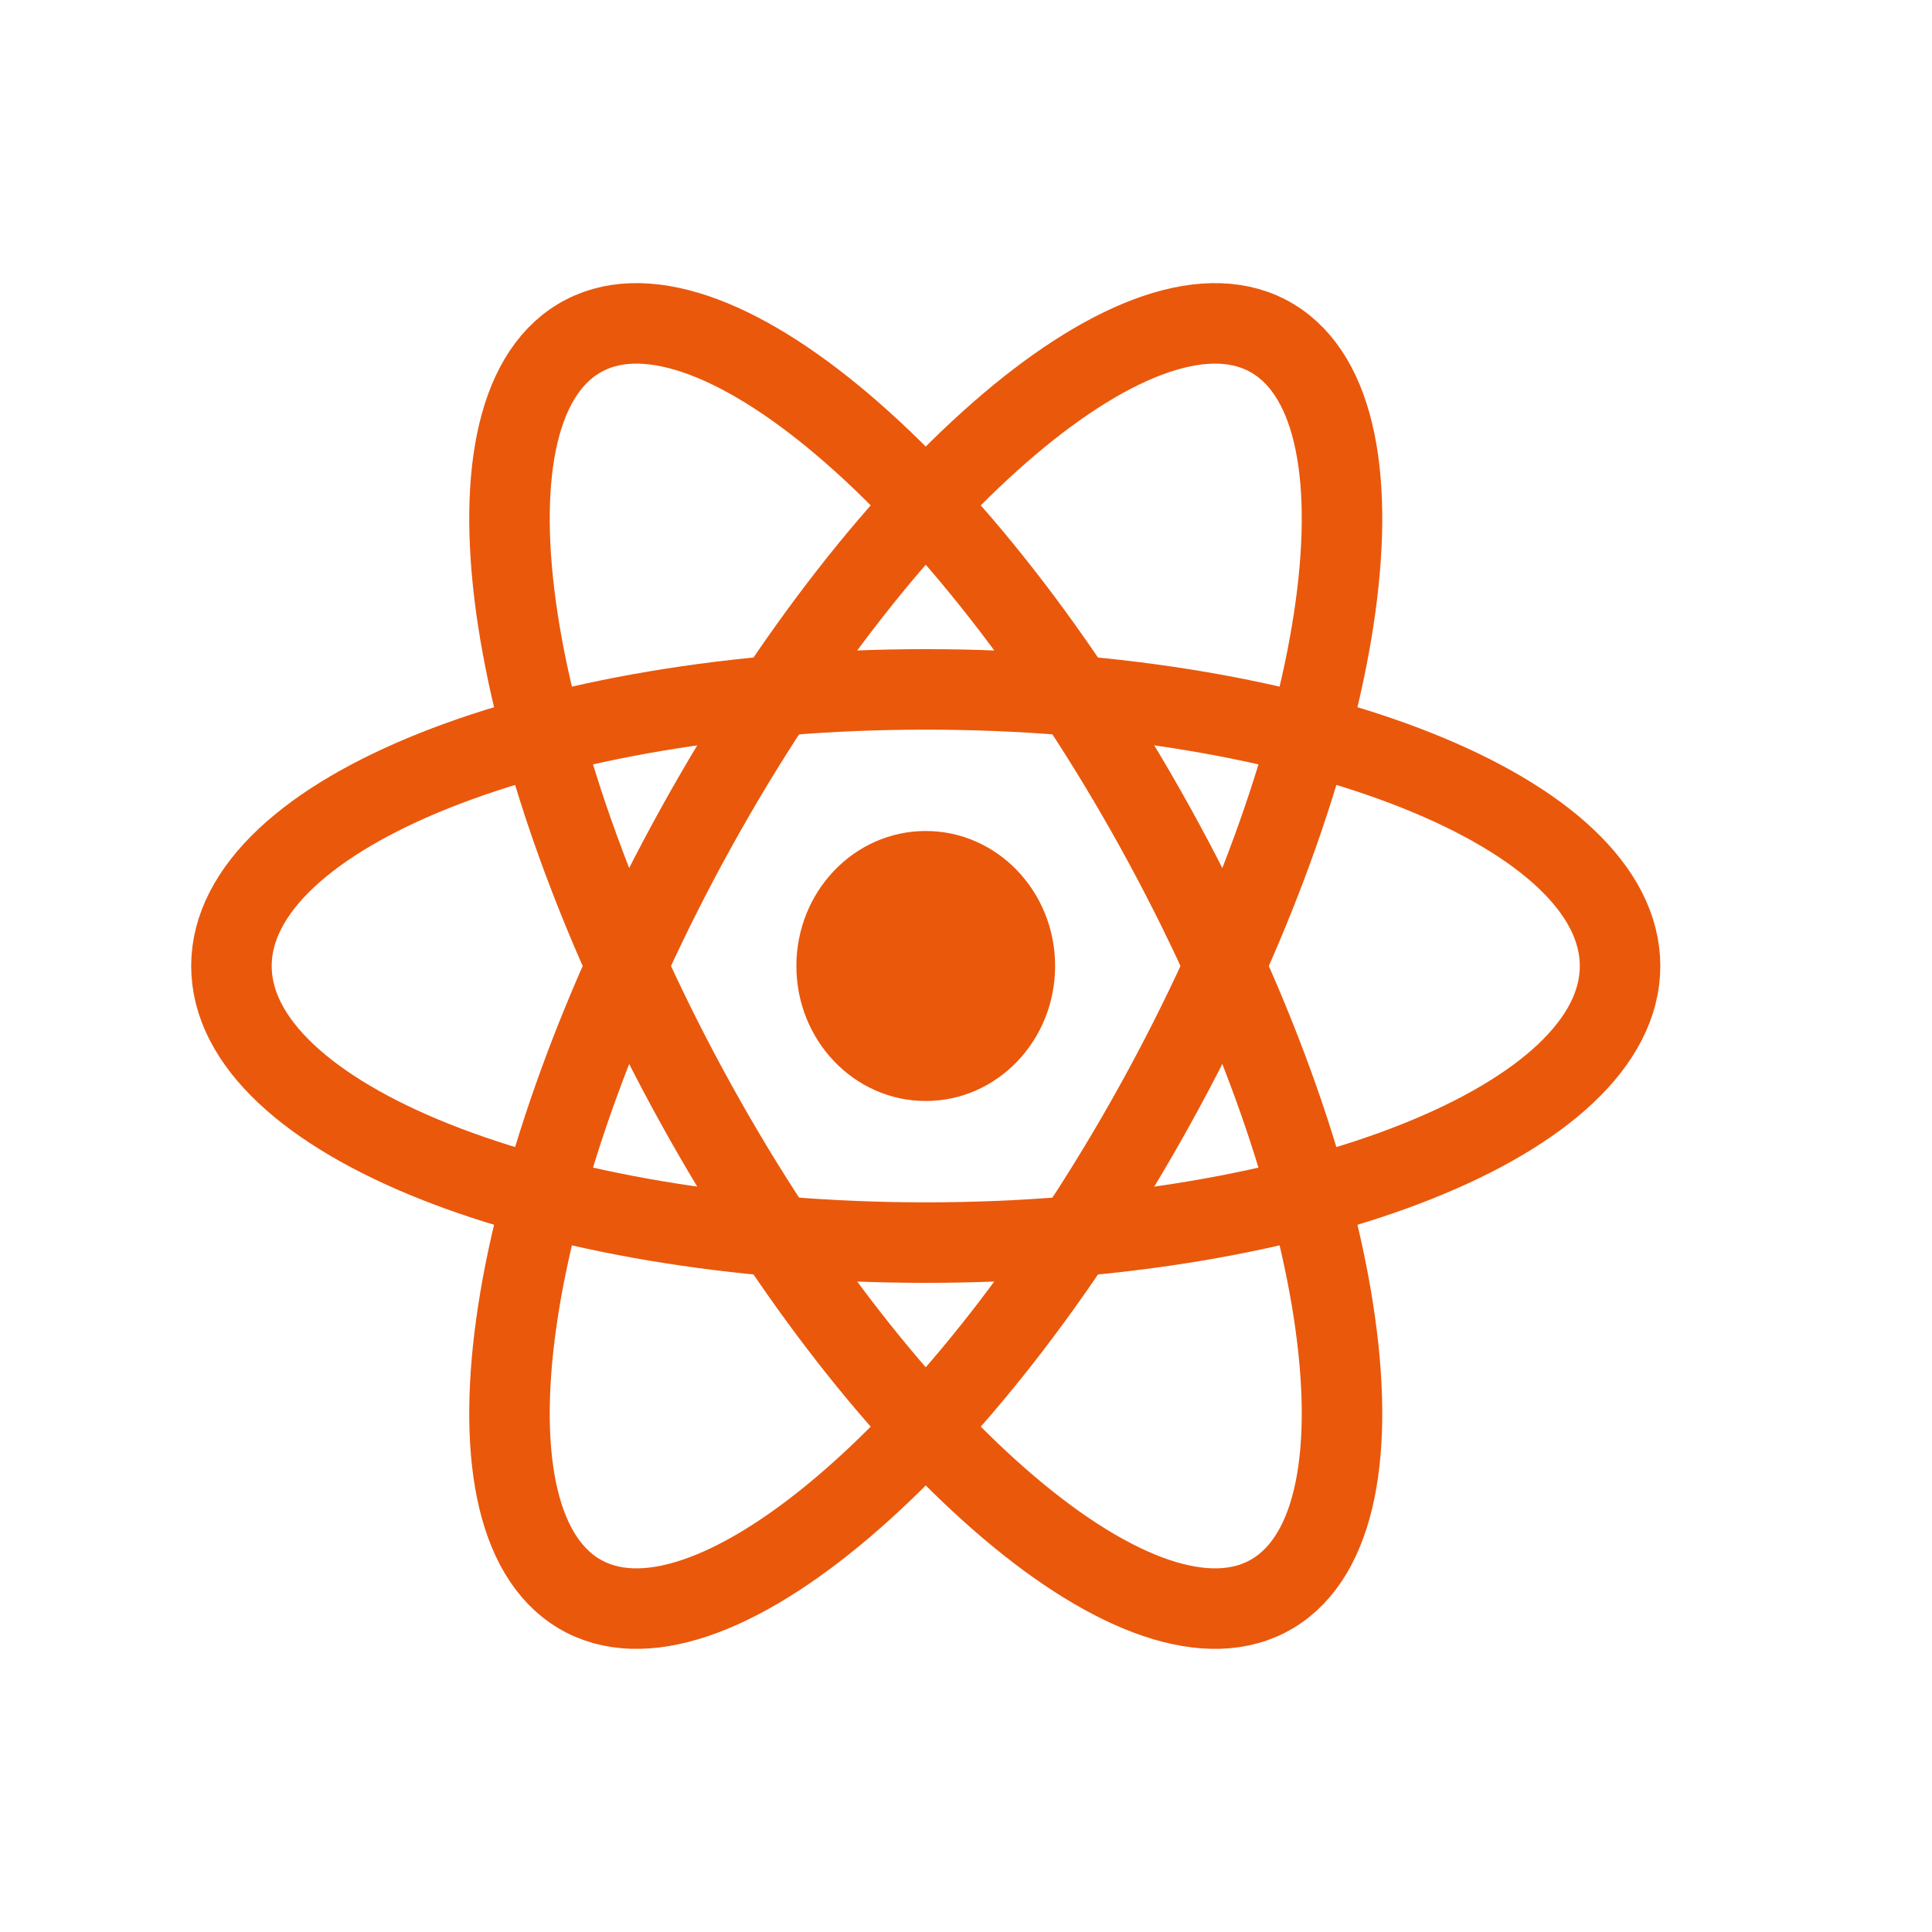
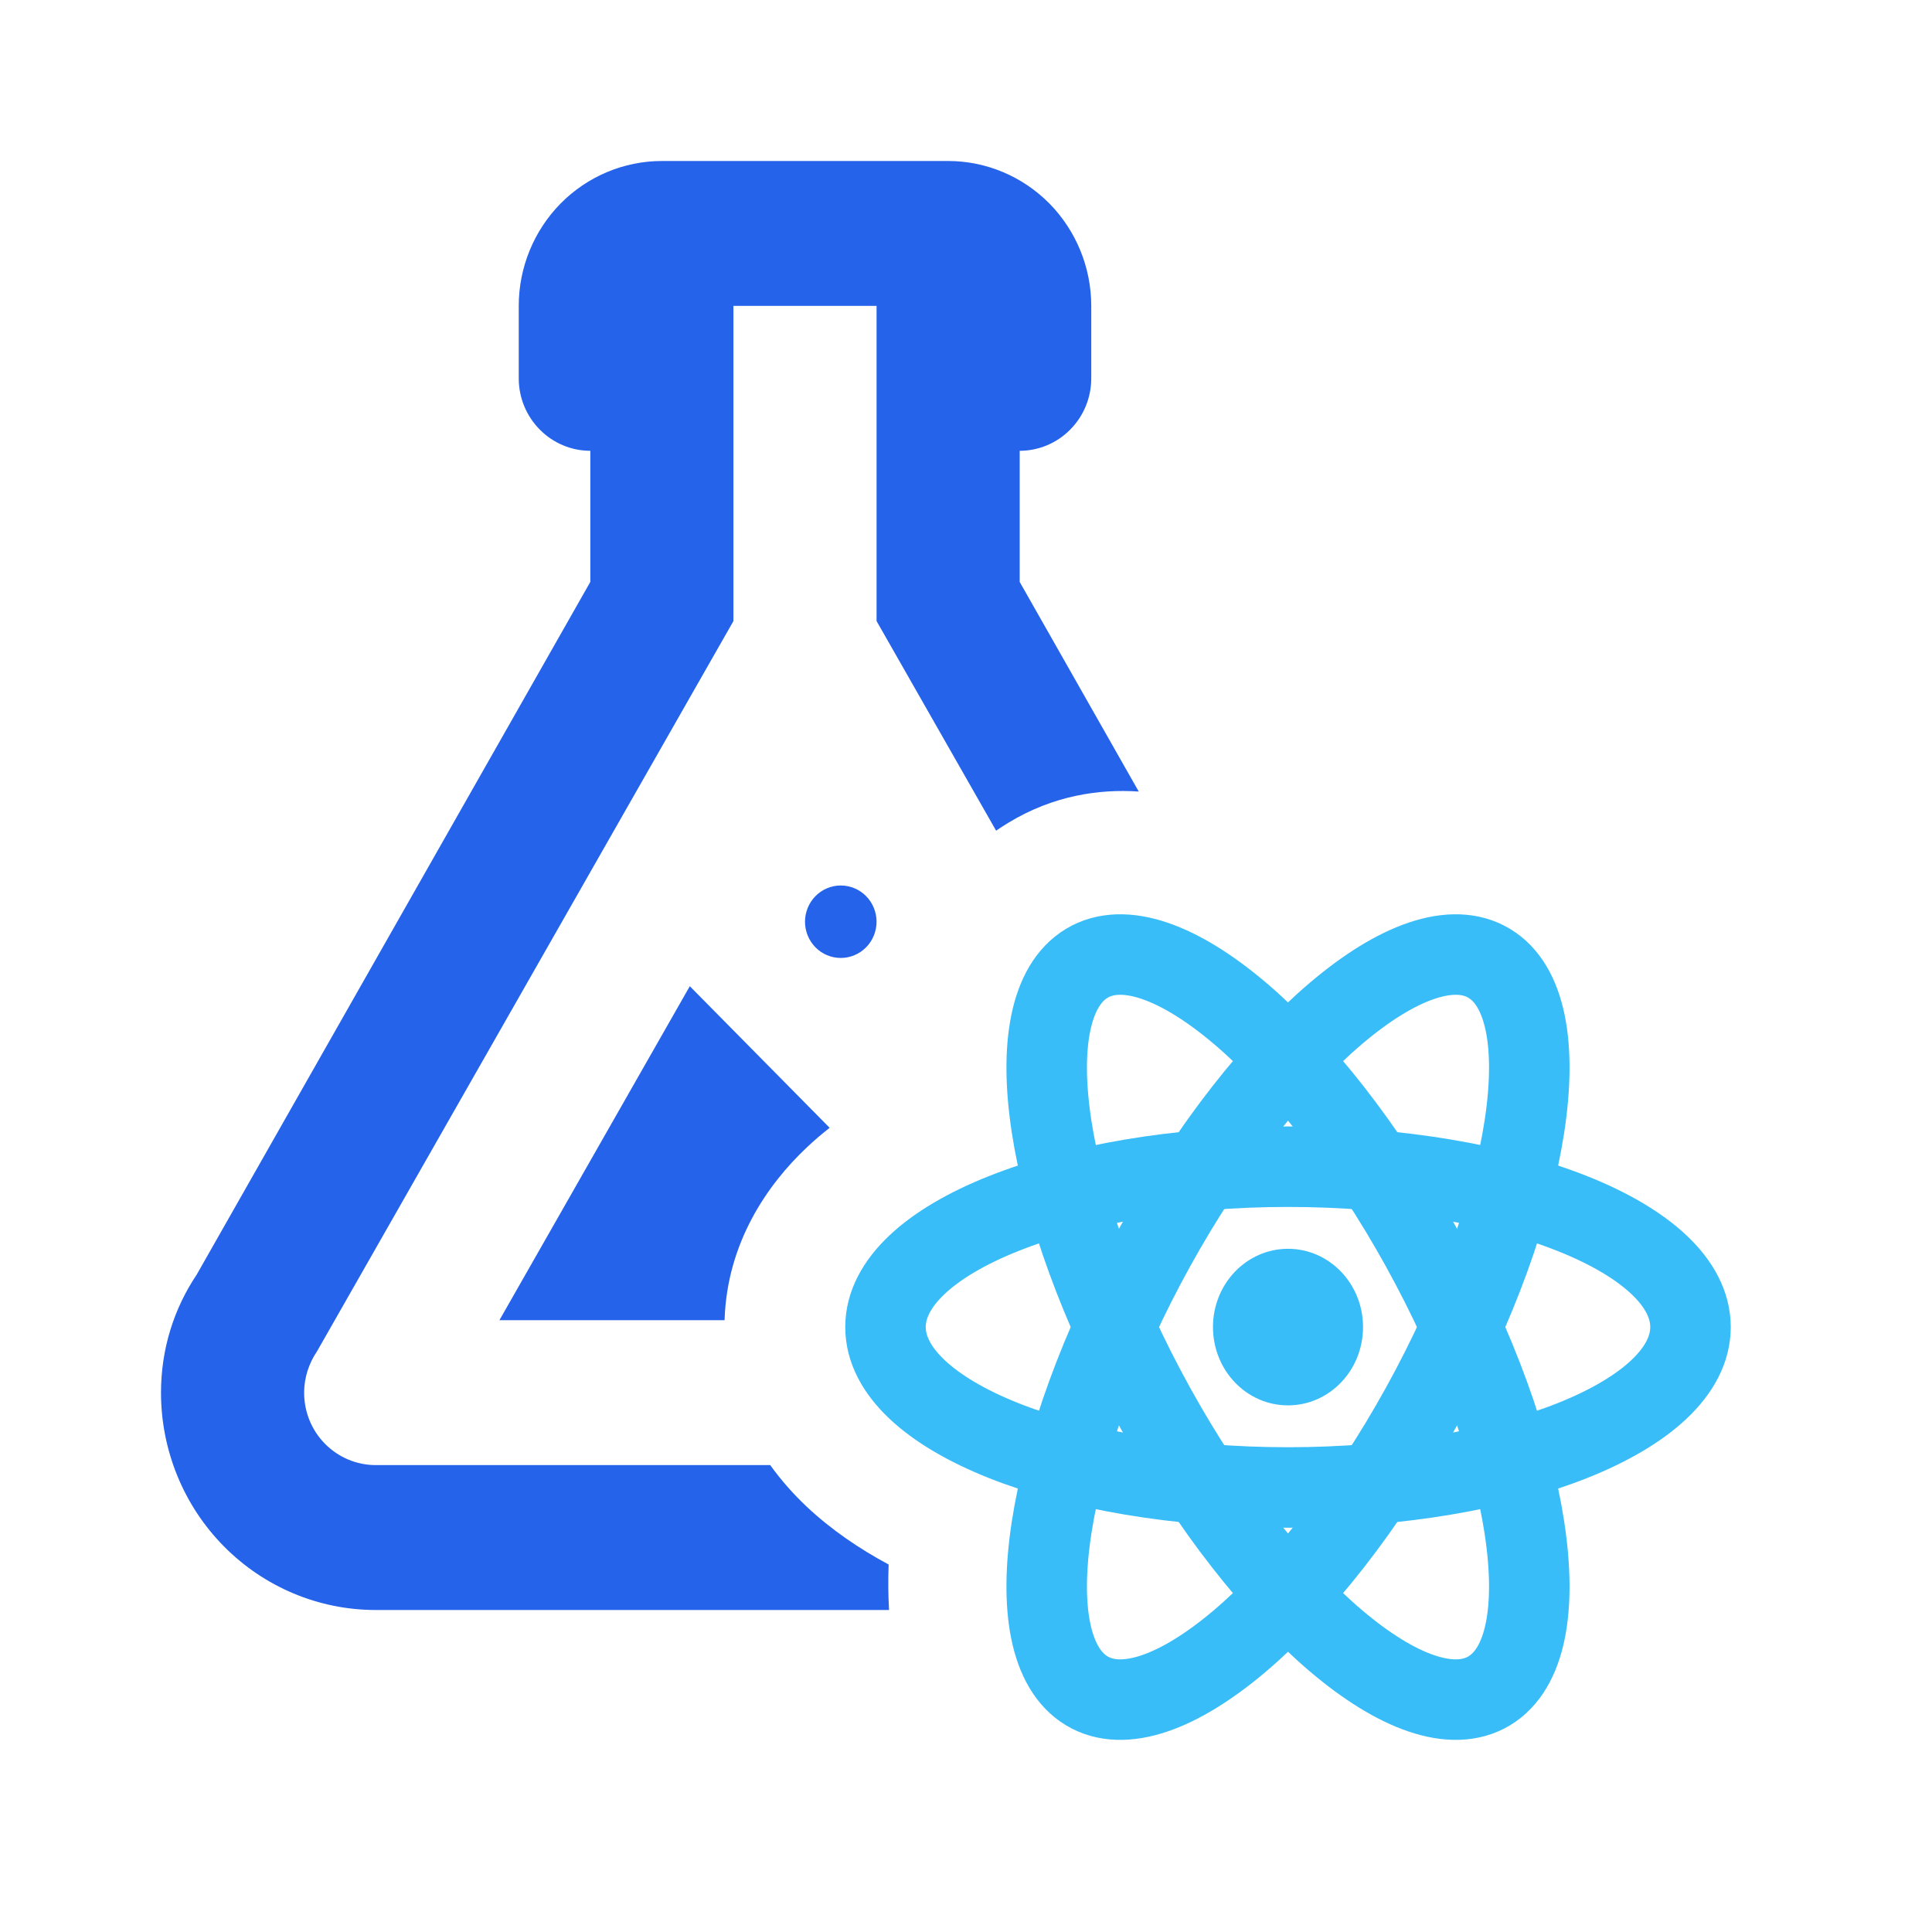
<svg xmlns="http://www.w3.org/2000/svg" width="24" height="24" viewBox="0 0 24 24" fill="none">
-   <path d="M11.5 13.677C12.388 13.677 13.107 12.926 13.107 12C13.107 11.074 12.388 10.323 11.5 10.323C10.612 10.323 9.893 11.074 9.893 12C9.893 12.926 10.612 13.677 11.5 13.677Z" fill="#EA580C" />
-   <path d="M11.5 15.436C16.264 15.436 20.125 13.898 20.125 12C20.125 10.102 16.264 8.564 11.5 8.564C6.737 8.564 2.875 10.102 2.875 12C2.875 13.898 6.737 15.436 11.5 15.436Z" stroke="#EA580C" />
-   <path d="M8.648 13.718C11.03 18.023 14.237 20.743 15.812 19.794C17.388 18.845 16.734 14.586 14.352 10.282C11.97 5.977 8.763 3.257 7.188 4.206C5.612 5.155 6.266 9.414 8.648 13.718Z" stroke="#EA580C" />
-   <path d="M8.648 10.282C6.266 14.586 5.612 18.845 7.188 19.794C8.763 20.743 11.97 18.023 14.352 13.718C16.734 9.414 17.388 5.155 15.812 4.206C14.237 3.257 11.03 5.977 8.648 10.282Z" stroke="#EA580C" />
+   <path d="M16 17.458C16.515 17.458 16.932 17.023 16.932 16.485C16.932 15.948 16.515 15.513 16 15.513C15.485 15.513 15.068 15.948 15.068 16.485C15.068 17.023 15.485 17.458 16 17.458Z" fill="#38BDF8" />
+   <path d="M16 18.478C18.761 18.478 21 17.586 21 16.485C21 15.385 18.761 14.493 16 14.493C13.239 14.493 11 15.385 11 16.485C11 17.586 13.239 18.478 16 18.478Z" stroke="#38BDF8" />
+   <path d="M14.347 17.482C15.727 19.977 17.587 21.554 18.5 21.004C19.413 20.454 19.034 17.985 17.653 15.489C16.273 12.994 14.413 11.417 13.5 11.967C12.587 12.517 12.966 14.986 14.347 17.482Z" stroke="#38BDF8" />
+   <path d="M14.347 15.489C12.966 17.985 12.587 20.454 13.5 21.004C14.413 21.554 16.273 19.977 17.653 17.482C19.034 14.986 19.413 12.517 18.5 11.967C17.587 11.417 15.727 12.994 14.347 15.489Z" stroke="#38BDF8" />
+   <path fill-rule="evenodd" clip-rule="evenodd" d="M3.778 17.3C3.778 17.539 3.871 17.768 4.038 17.936C4.205 18.105 4.431 18.2 4.667 18.2H9.568C9.71 18.398 9.867 18.571 10.022 18.717C10.328 19.005 10.678 19.241 11.039 19.435C11.032 19.622 11.033 19.811 11.044 20H4.667C3.959 20 3.281 19.715 2.781 19.209C2.281 18.703 2 18.016 2 17.3C2 16.76 2.16 16.256 2.444 15.833L7.333 7.229V5.6C7.098 5.6 6.871 5.505 6.705 5.336C6.538 5.168 6.444 4.939 6.444 4.7V3.8C6.444 3.323 6.632 2.865 6.965 2.527C7.299 2.19 7.751 2 8.222 2H11.778C12.249 2 12.701 2.19 13.035 2.527C13.368 2.865 13.556 3.323 13.556 3.8V4.7C13.556 4.939 13.462 5.168 13.295 5.336C13.129 5.505 12.902 5.6 12.667 5.6V7.229L14.146 9.833C13.648 9.799 13.084 9.884 12.532 10.217C12.477 10.25 12.425 10.284 12.374 10.319L10.889 7.715V3.8H9.111V7.715L3.938 16.787C3.84 16.931 3.778 17.111 3.778 17.3ZM10.306 14.01L8.569 12.251L6.204 16.4H9.001C9.03 15.438 9.534 14.714 10.022 14.254C10.113 14.168 10.208 14.087 10.306 14.01ZM10.444 11C10.562 11 10.675 11.047 10.759 11.132C10.842 11.216 10.889 11.331 10.889 11.45C10.889 11.569 10.842 11.684 10.759 11.768C10.675 11.853 10.562 11.9 10.444 11.9C10.327 11.9 10.213 11.853 10.13 11.768C10.047 11.684 10 11.569 10 11.45C10 11.331 10.047 11.216 10.13 11.132C10.213 11.047 10.327 11 10.444 11Z" fill="#2563EB" />
</svg>
